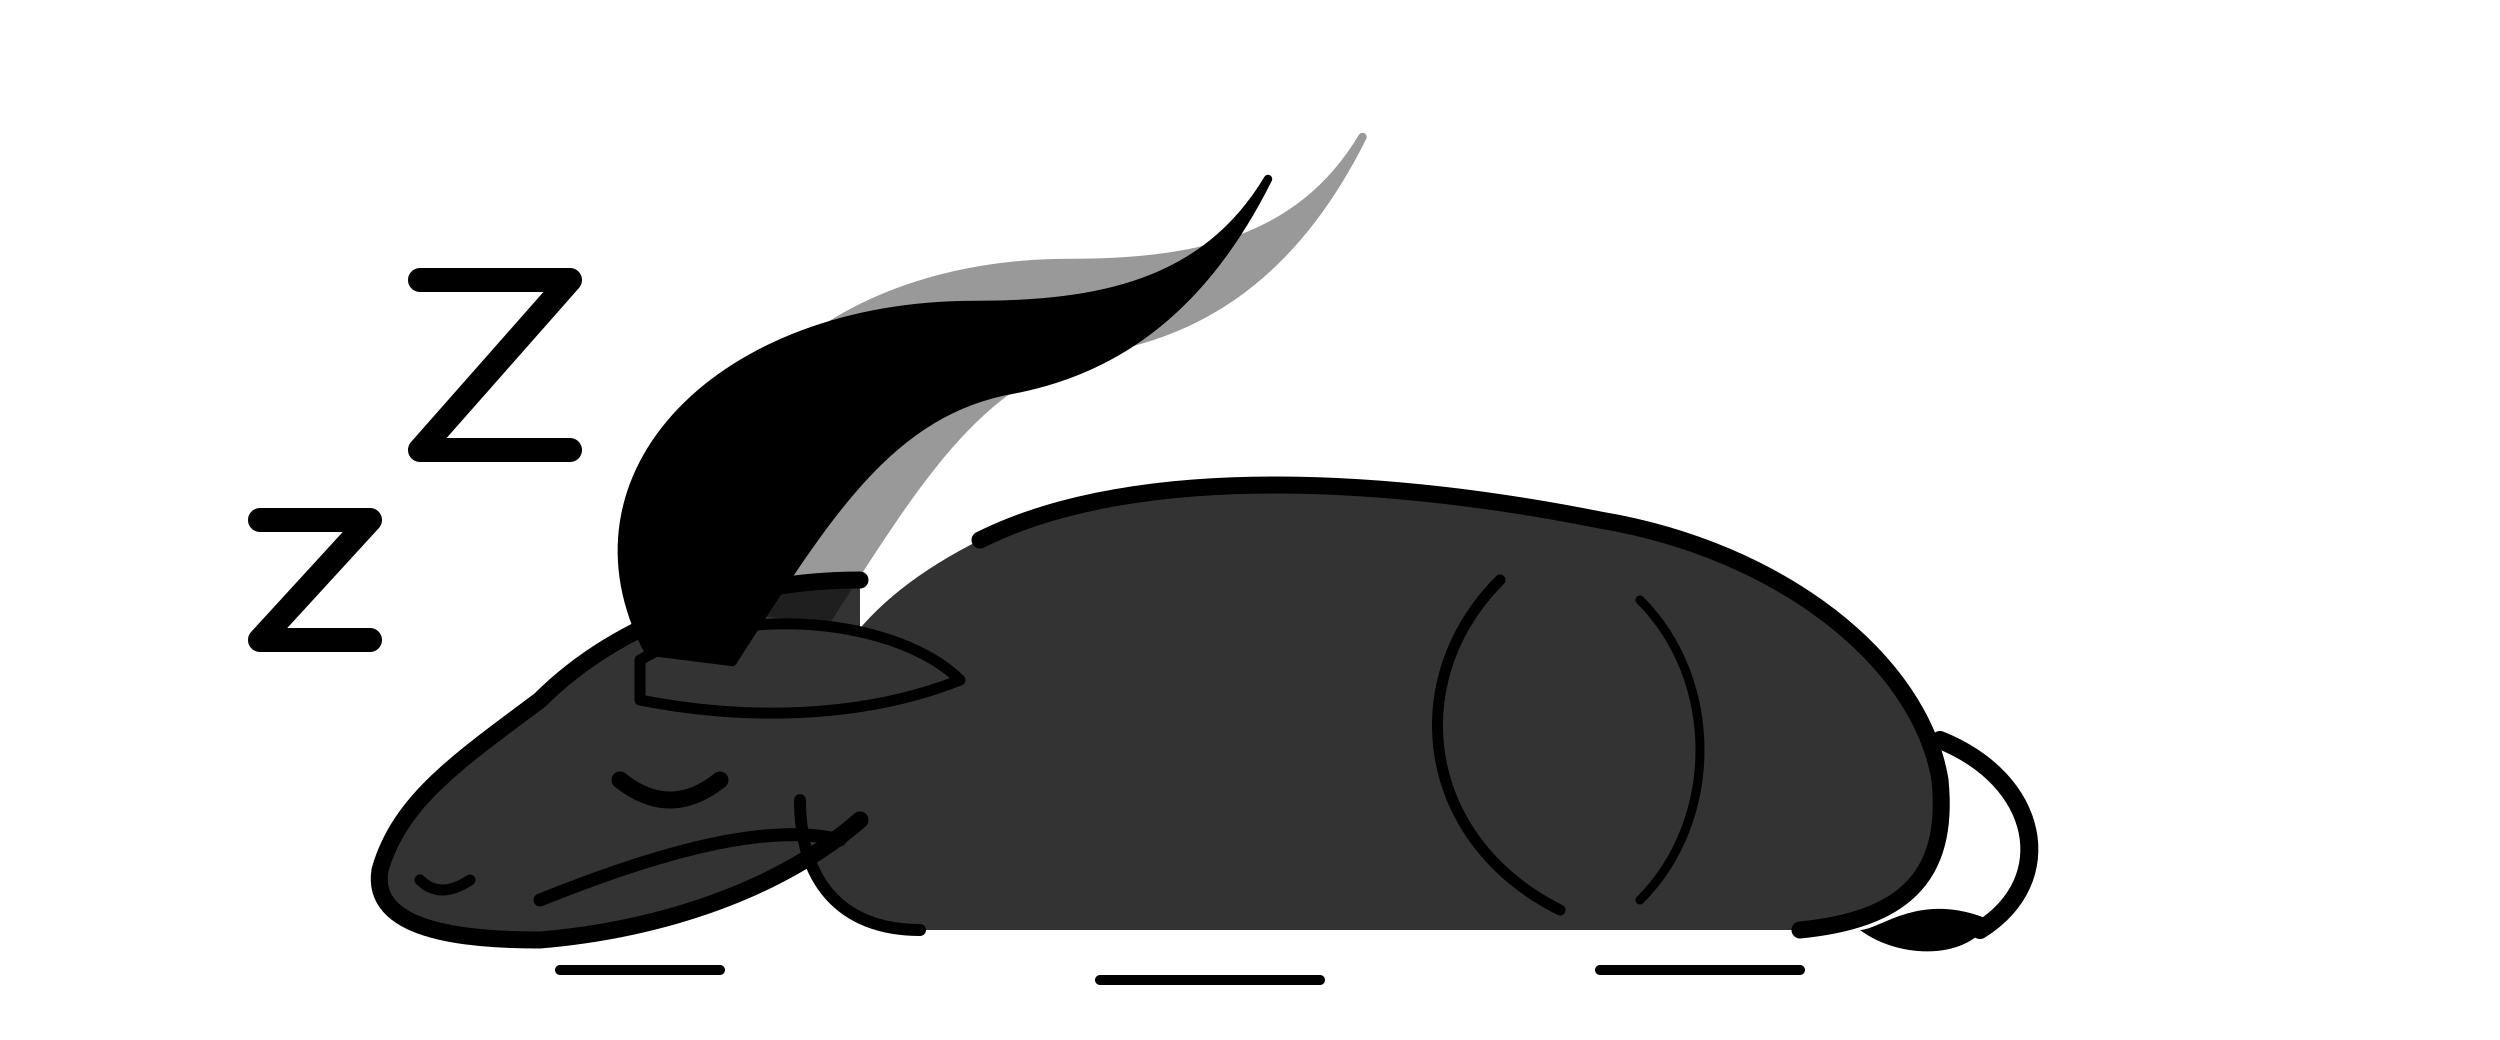
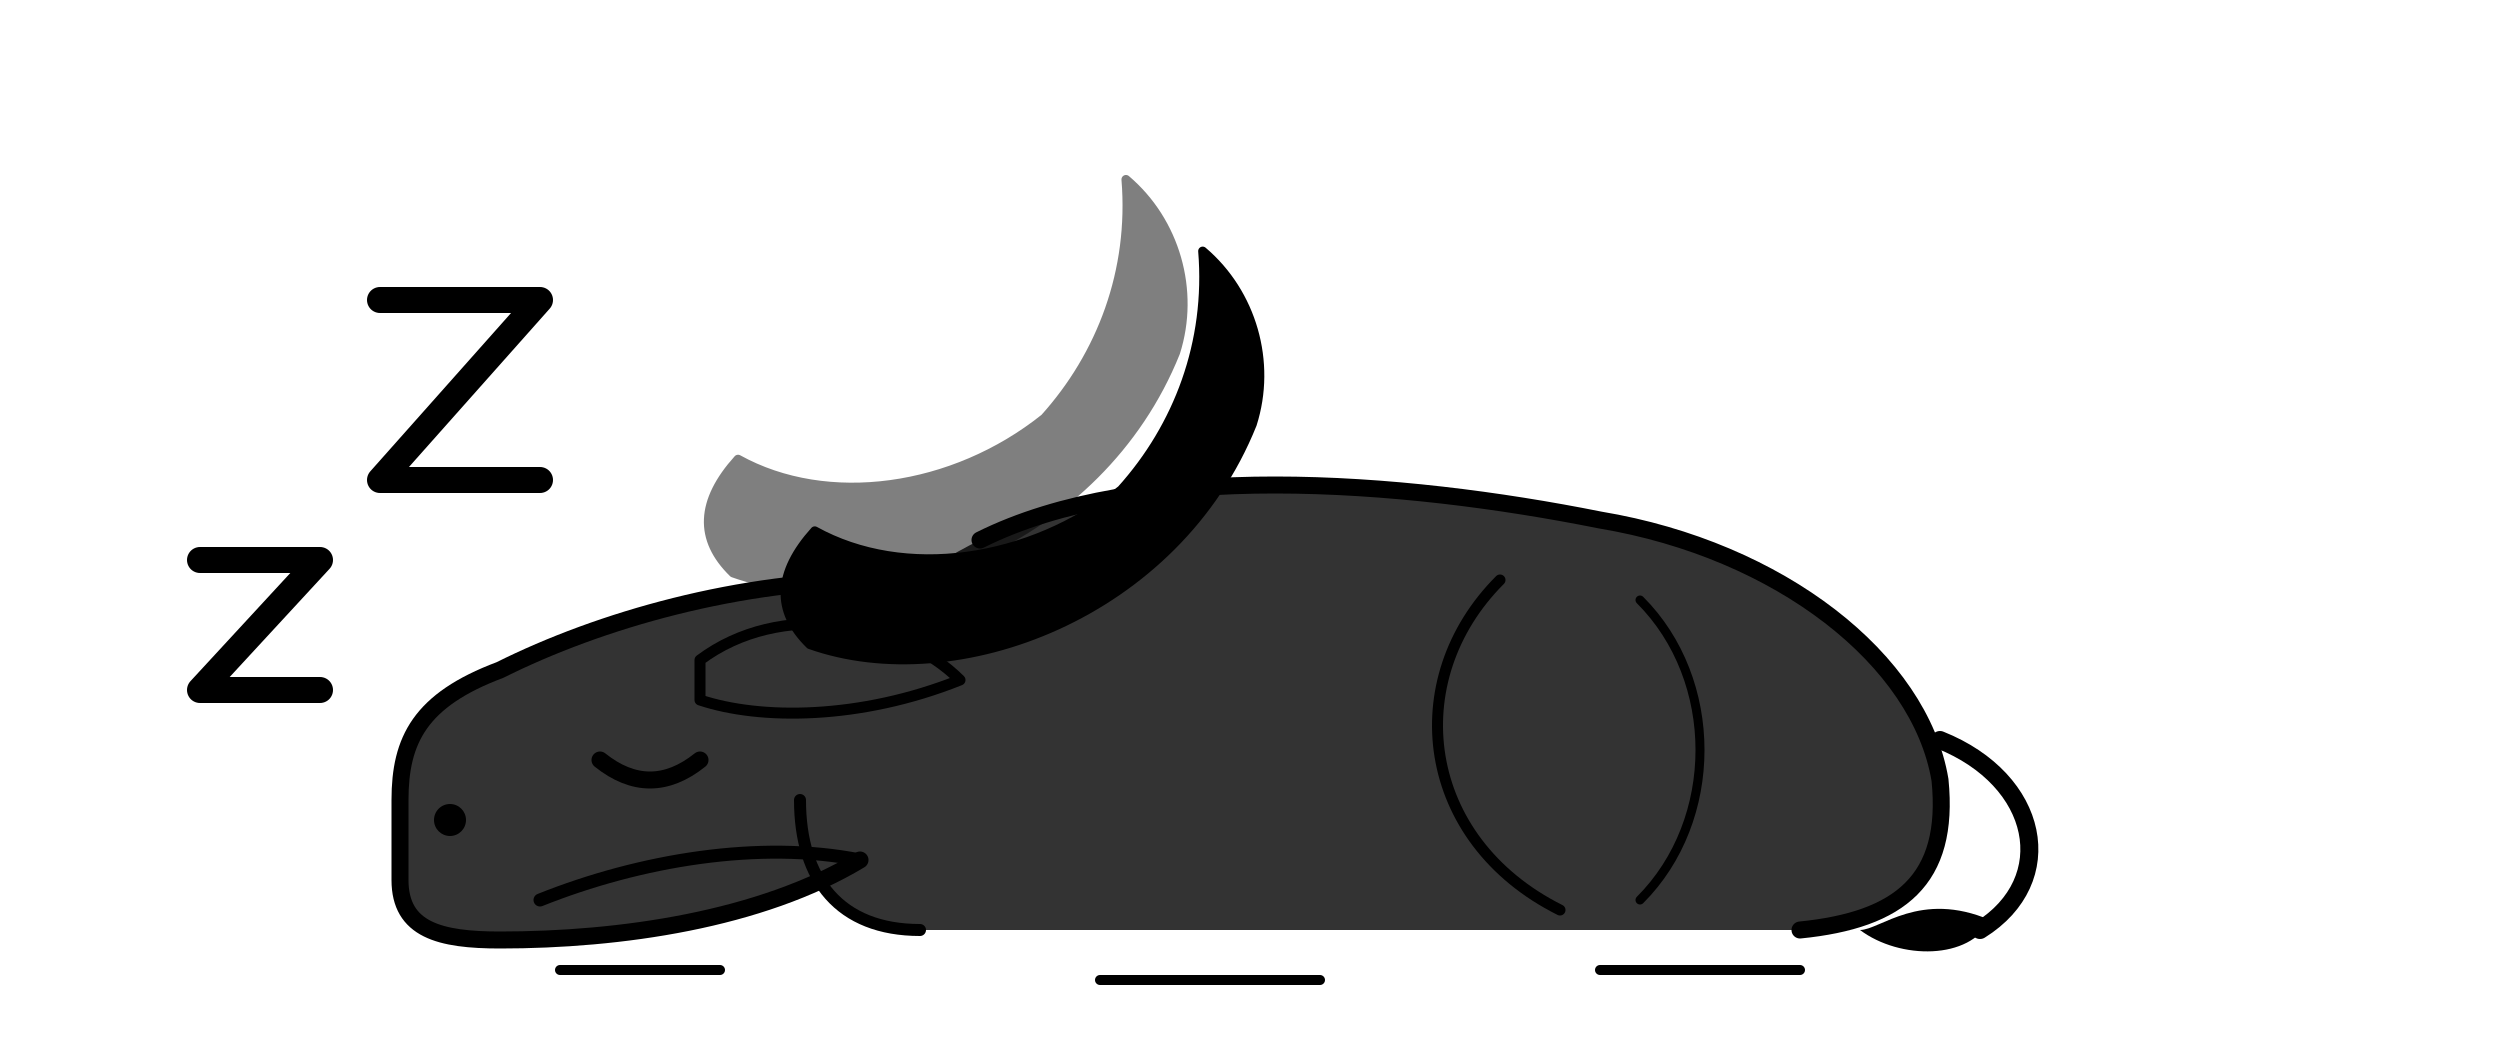
<svg xmlns="http://www.w3.org/2000/svg" viewBox="0 0 250 104">
  <g fill="#000" opacity="0.8">
    <path d="M98 54C114 46 140 48 160 52C178 55 192 66 194 78C195 88 190 92 180 93L92 93C84 93 80 88 80 80C80 68 86 60 98 54Z" />
-     <path d="M86 58C74 58 62 62 54 70C46 76 40 80 38 87C37 93 46 94 54 94C66 93 78 89 86 82Z" />
-     <path d="M64 66C74 60 90 62 96 68C86 72 74 72 64 70Z" />
+     <path d="M88 58C74 58 60 62 50 67C42 70 40 74 40 80L40 88C40 93 44 94 50 94C62 94 76 92 86 86Z" />
+     <path d="M70 66C78 60 90 62 96 68C86 72 76 72 70 70Z" />
  </g>
  <g fill="none" stroke="#000" stroke-linecap="round" stroke-linejoin="round">
    <path d="M98 54C114 46 140 48 160 52C178 55 192 66 194 78C195 88 190 92 180 93" stroke-width="1.7" />
-     <path d="M86 58C74 58 62 62 54 70C46 76 40 80 38 87C37 93 46 94 54 94C66 93 78 89 86 82" stroke-width="1.7" />
+     <path d="M88 58C74 58 60 62 50 67C42 70 40 74 40 80L40 88C40 93 44 94 50 94C62 94 76 92 86 86" stroke-width="1.7" />
    <path d="M92 93C84 93 80 88 80 80" stroke-width="1.2" />
-     <path d="M84 84C76 82 64 86 54 90" stroke-width="1.3" />
+     <path d="M86 86C76 84 64 86 54 90" stroke-width="1.3" />
    <path d="M150 58C140 68 142 84 156 91" stroke-width="1.1" />
    <path d="M164 60C172 68 172 82 164 90" stroke-width="0.9" />
-     <path d="M62 78q5 4 10 0" stroke-width="1.7" />
-     <path d="M42 88q2 2 5 0" stroke-width="1.1" />
-     <path d="M64 66C74 60 90 62 96 68C86 72 74 72 64 70Z" stroke-width="1.1" />
+     <path d="M60 76q5 4 10 0" stroke-width="1.7" />
+     <circle cx="45" cy="82" r="1.6" fill="#000" stroke="none" />
+     <path d="M70 66C78 60 90 62 96 68C86 72 76 72 70 70Z" stroke-width="1.1" />
    <path d="M194 74C204 78 206 88 198 93" stroke-width="1.8" />
  </g>
  <path d="M199 92C192 89 188 93 186 93C190 96 197 96 199 92Z" fill="#000" />
-   <g transform="translate(68 62) scale(1.05)" fill="#000" stroke="#000">
-     <g transform="translate(9 -4)" opacity="0.4">
-       <path d="M-3 3C-12 -14 4 -30 28 -30C40 -30 50 -32 56 -42C50 -30 42 -24 32 -22C20 -20 14 -10 5 4Z" stroke-width="0.8" stroke-linejoin="round" />
+   <g transform="translate(80 61) rotate(-16) scale(0.9)" fill="#000" stroke="#000">
+     <g transform="translate(-6 -10)" opacity="0.5">
+       <path d="M0 4C14 14 40 12 54 -6C58 -12 58 -20 54 -26C52 -16 46 -8 38 -3C26 2 12 0 4 -8Q-4 -3 0 4Z" stroke-width="1" stroke-linejoin="round" />
    </g>
-     <path d="M-3 3C-12 -14 4 -30 28 -30C40 -30 50 -32 56 -42C50 -30 42 -24 32 -22C20 -20 14 -10 5 4Z" stroke-width="0.8" stroke-linejoin="round" />
+     <path d="M0 4C14 14 40 12 54 -6C58 -12 58 -20 54 -26C52 -16 46 -8 38 -3C26 2 12 0 4 -8Q-4 -3 0 4Z" stroke-width="1" stroke-linejoin="round" />
  </g>
-   <g fill="none" stroke="#000" stroke-width="2.4" stroke-linecap="round" stroke-linejoin="round">
-     <path d="M26 52h11l-11 12h11" />
-     <path d="M42 28h15l-15 17h15" />
+   <g fill="none" stroke="#000" stroke-width="2.6" stroke-linecap="round" stroke-linejoin="round">
+     <path d="M20 56h12l-12 13h12" />
+     <path d="M38 30h16l-16 18h16" />
  </g>
  <path d="M56 97h16M110 98h22M160 97h20" fill="none" stroke="#000" stroke-width="1" stroke-linecap="round" />
</svg>
